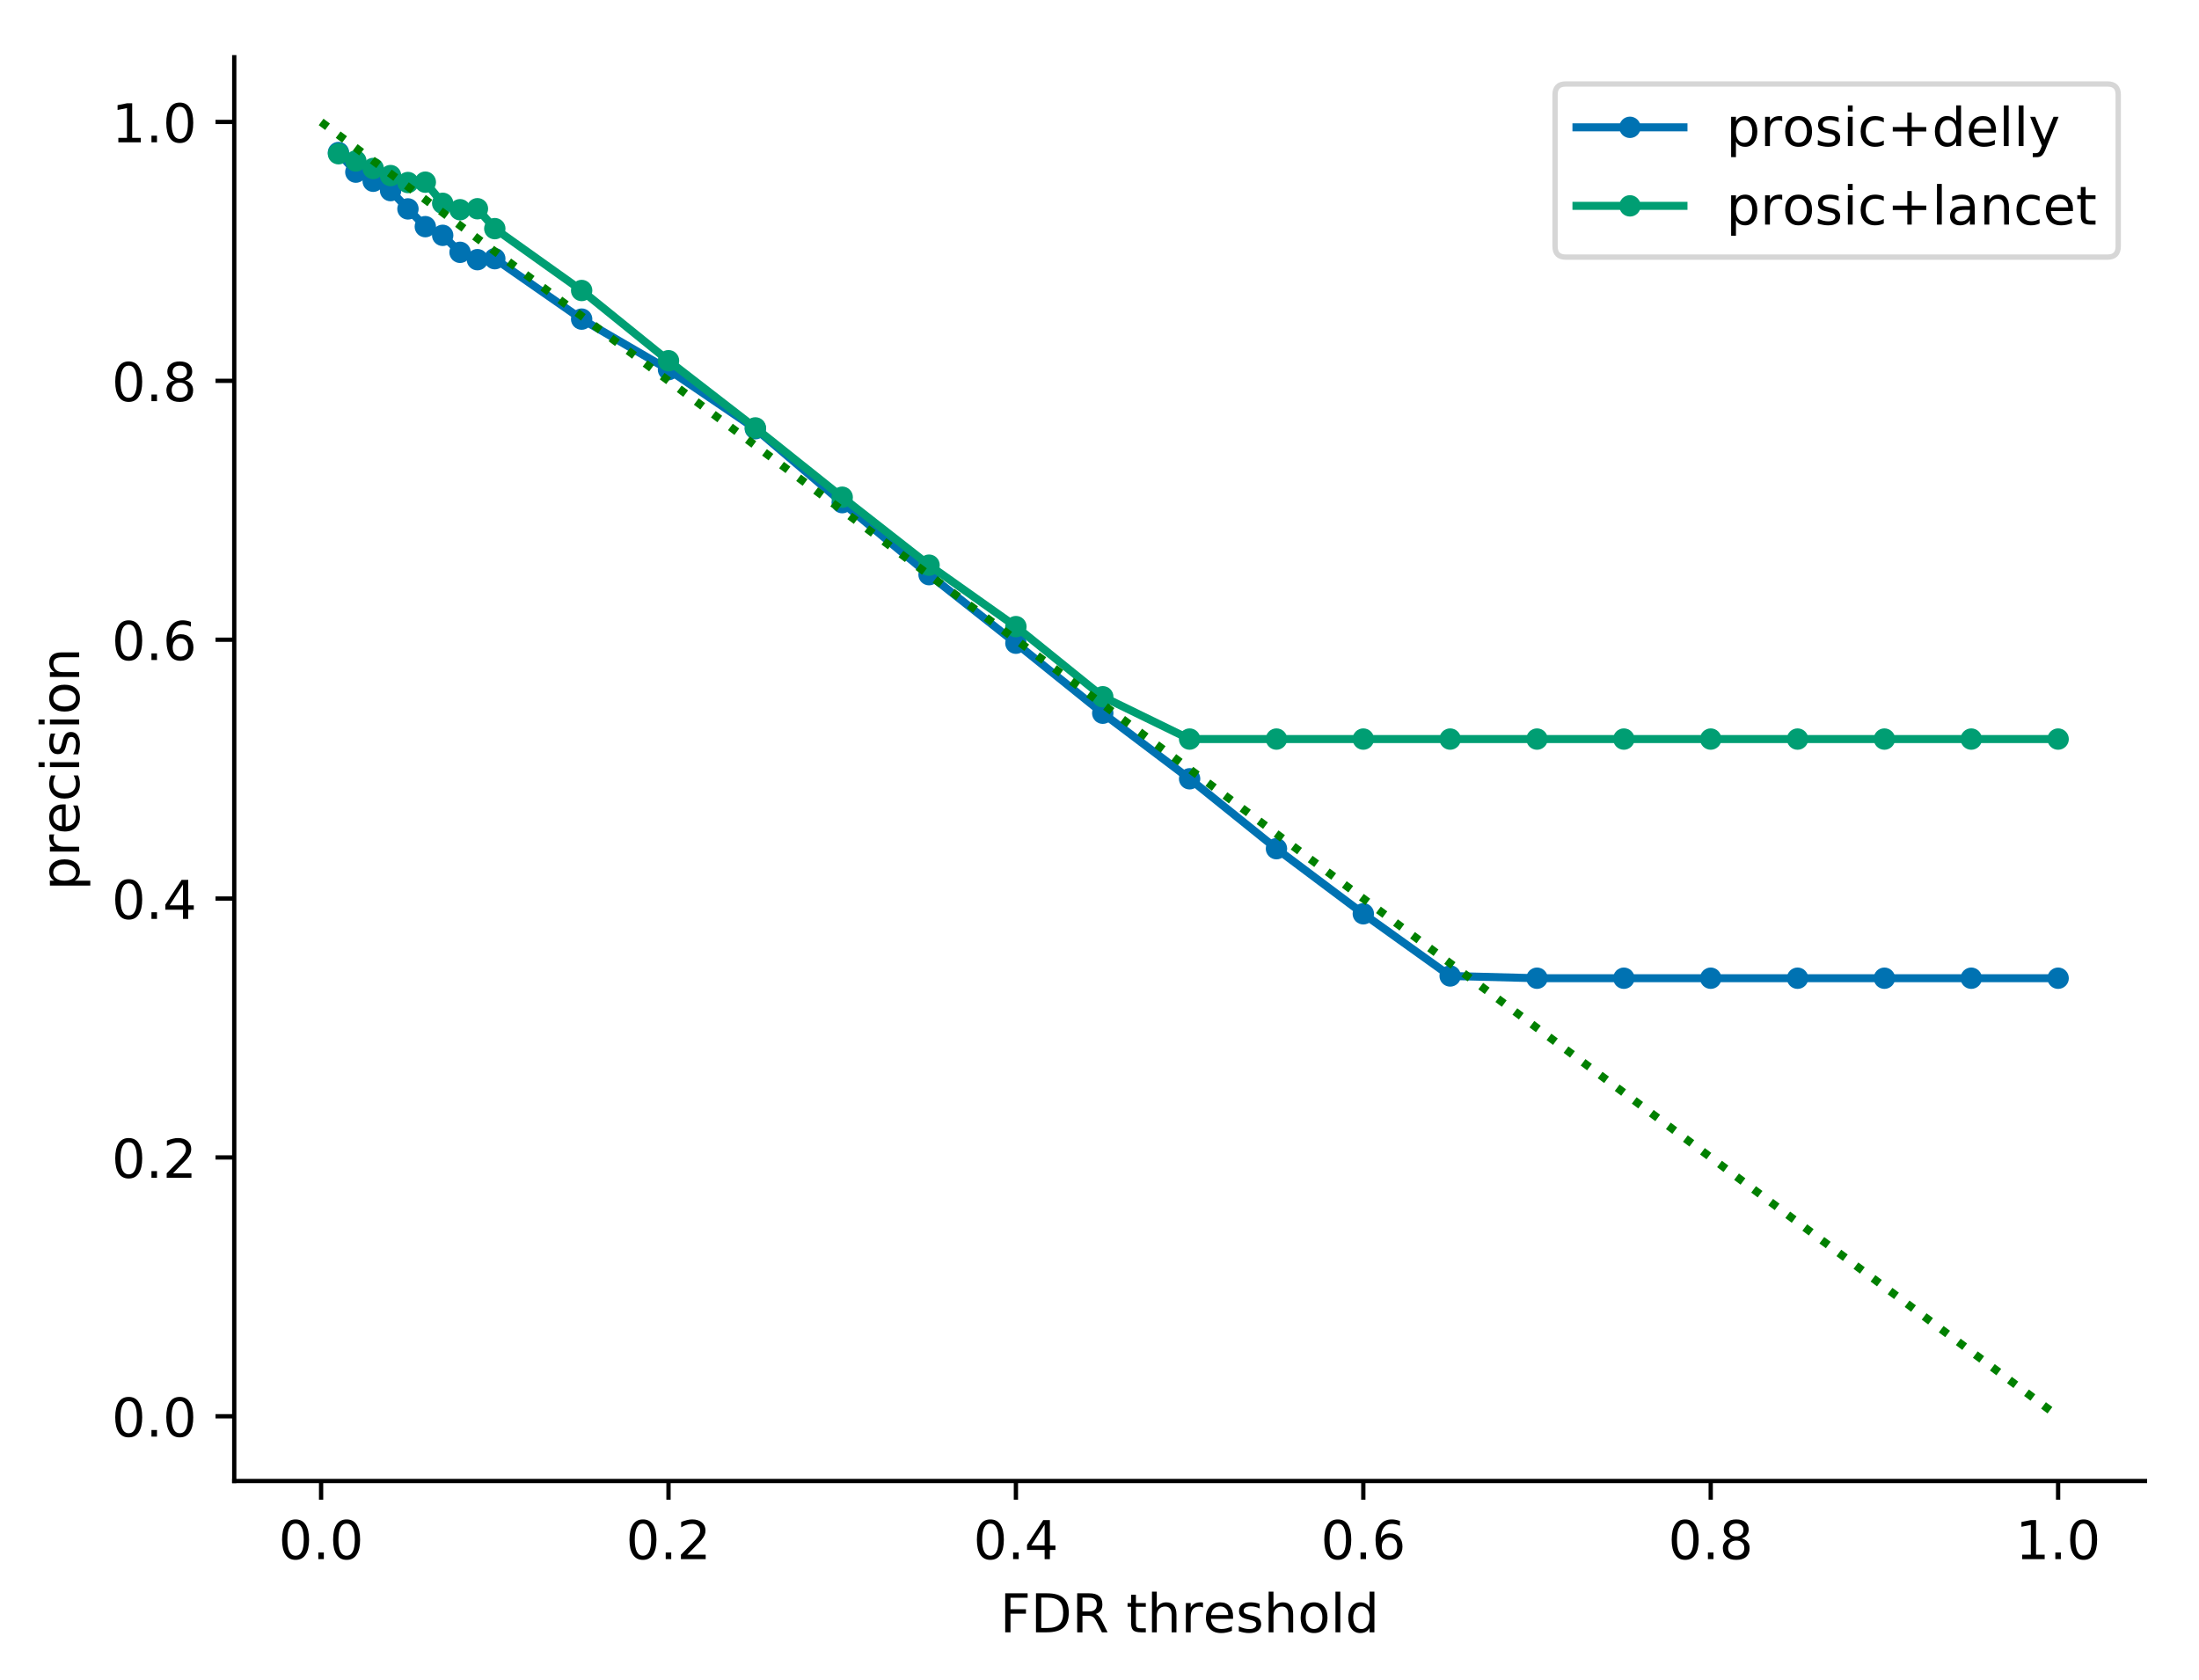
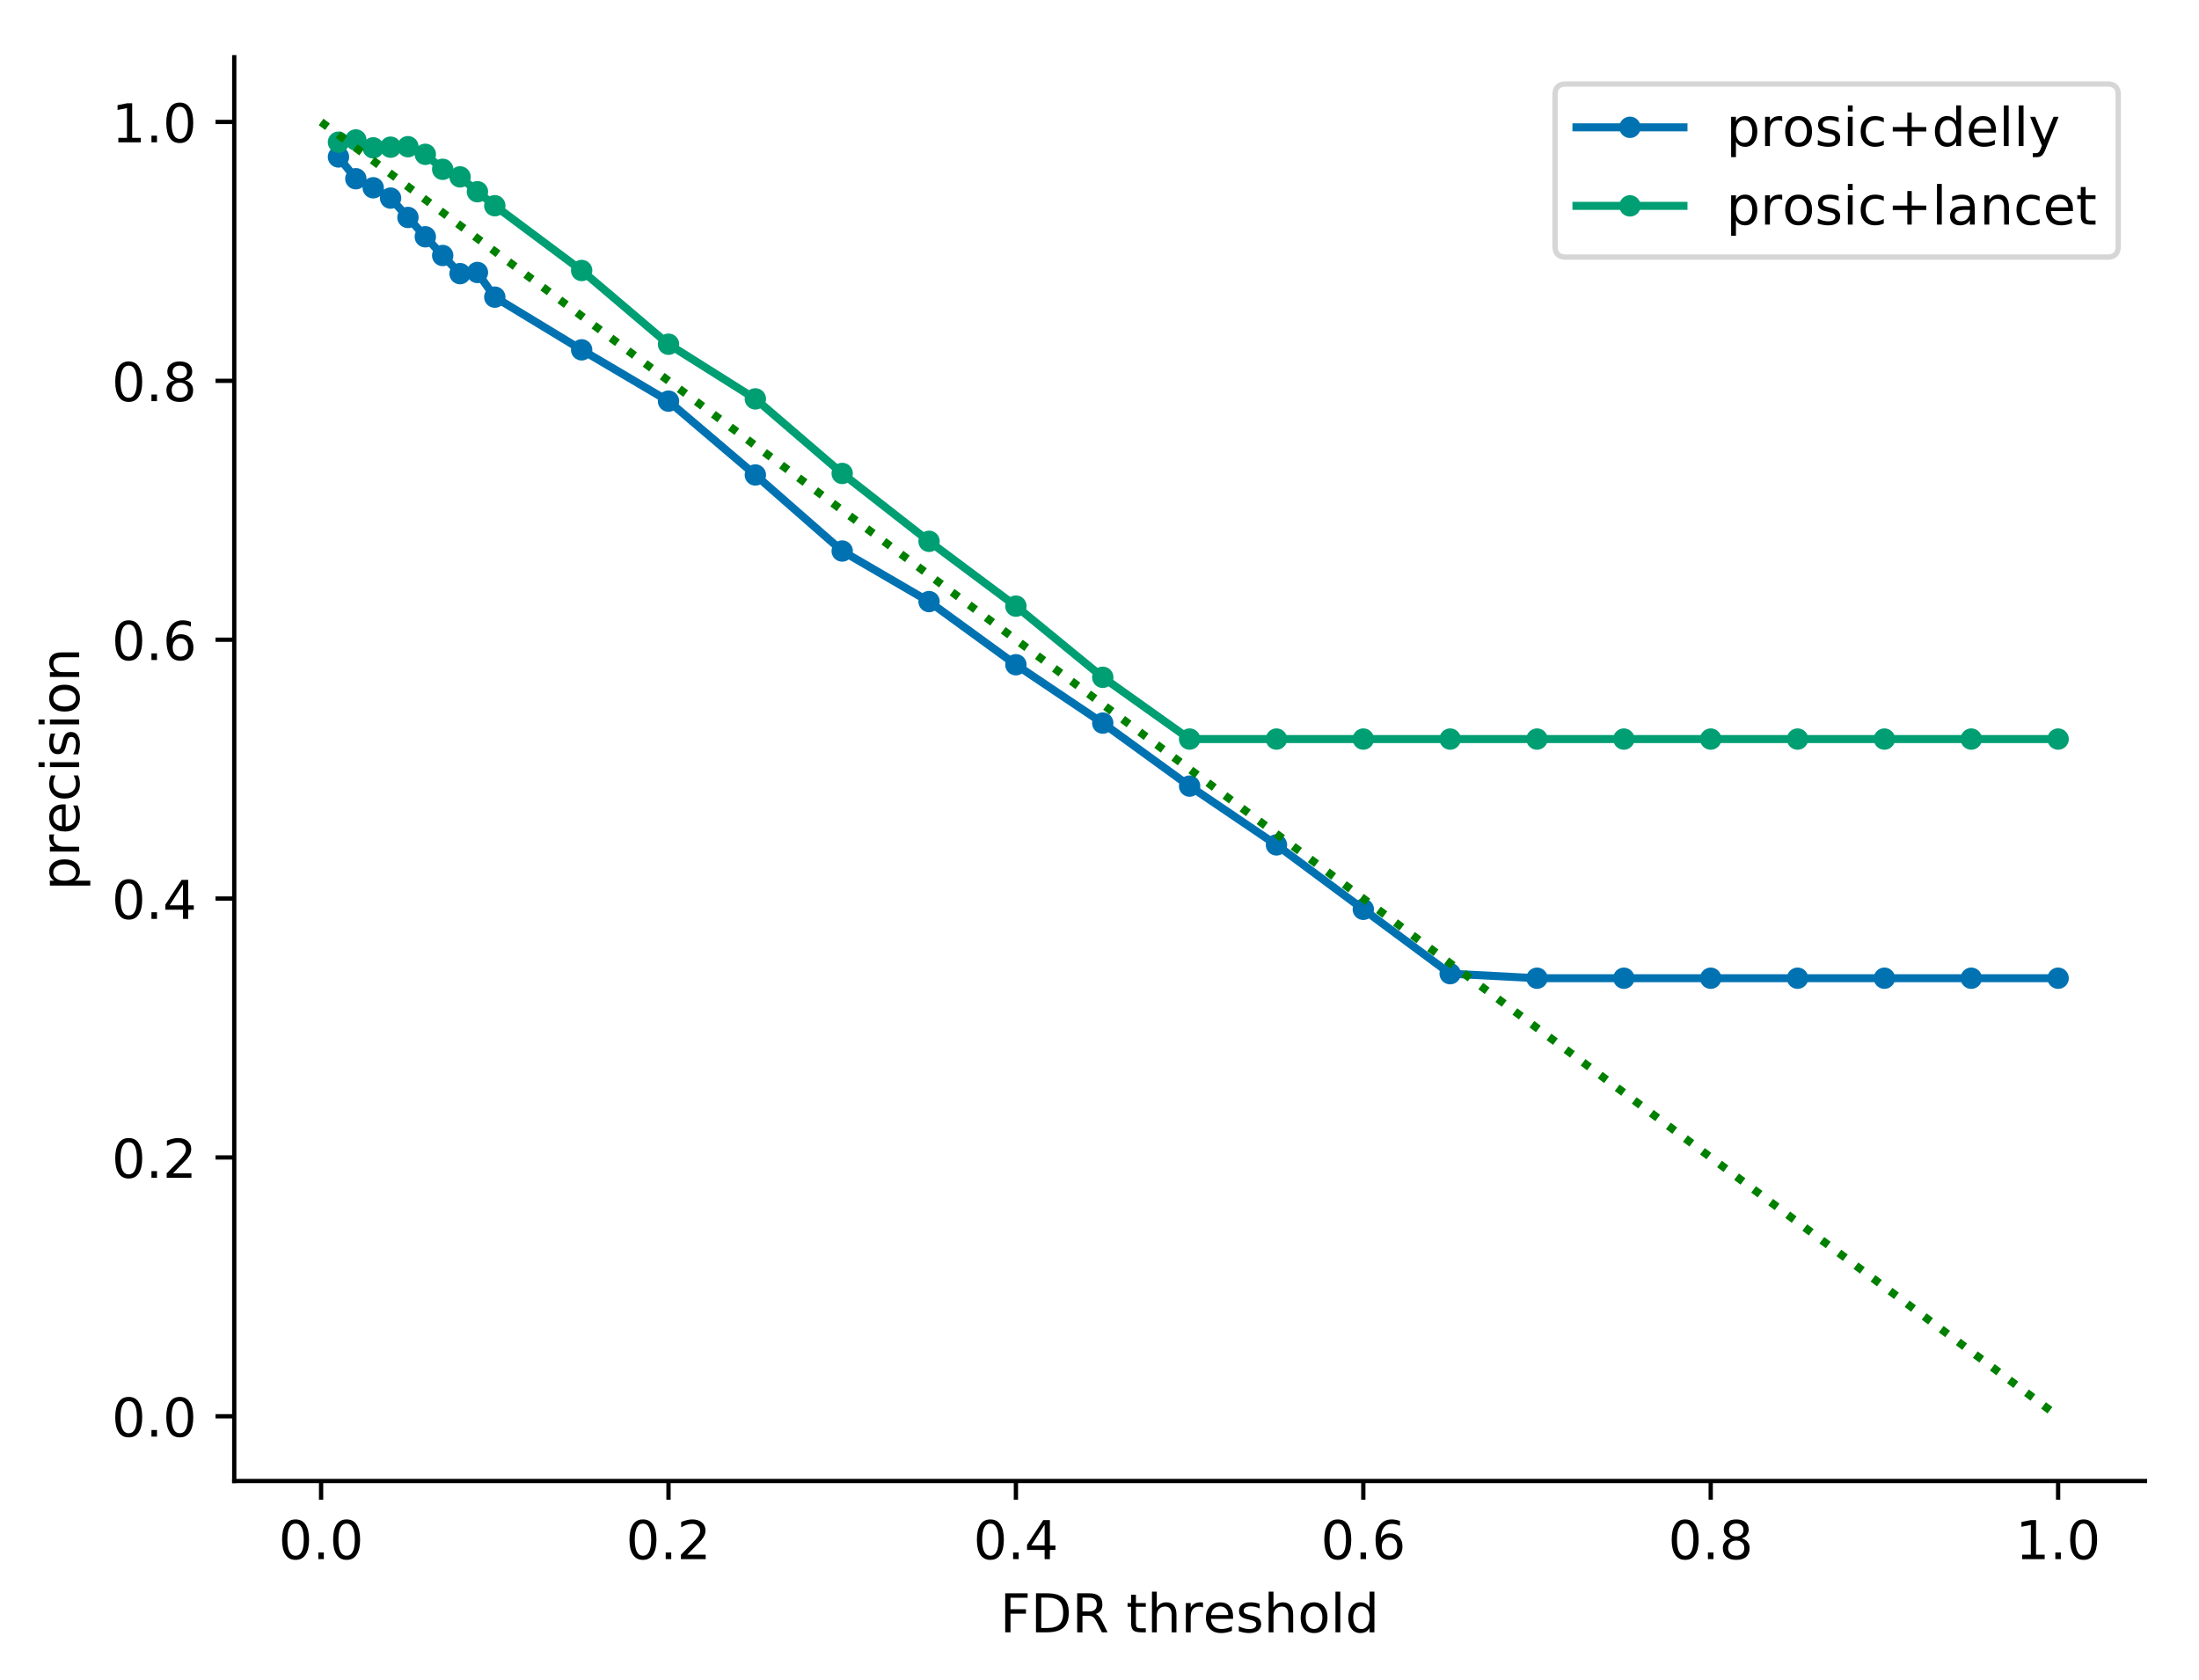
<svg xmlns="http://www.w3.org/2000/svg" xmlns:xlink="http://www.w3.org/1999/xlink" height="314pt" version="1.1" viewBox="0 0 411 314" width="411pt">
  <defs>
    <style type="text/css">
*{stroke-linecap:butt;stroke-linejoin:round;}
  </style>
  </defs>
  <g id="figure_1">
    <g id="patch_1">
      <path d="M 0 314.368  L 411.601 314.368  L 411.601 0  L 0 0  z " style="fill:#ffffff;" />
    </g>
    <g id="axes_1">
      <g id="patch_2">
        <path d="M 43.781 276.812  L 400.901 276.812  L 400.901 10.7  L 43.781 10.7  z " style="fill:#ffffff;" />
      </g>
      <g id="matplotlib.axis_1">
        <g id="xtick_1">
          <g id="line2d_1">
            <defs>
-               <path d="M 0 0  L 0 3.5  " id="mb45031fae9" style="stroke:#000000;stroke-width:0.8;" />
-             </defs>
-             <g>
-               <use style="stroke:#000000;stroke-width:0.8;" x="60.014" xlink:href="#mb45031fae9" y="276.812" />
+               <path d="M 0 0  L 0 3.5  " id="m233738986f" style="stroke:#000000;stroke-width:0.8;" />
+             </defs>
+             <g>
+               <use style="stroke:#000000;stroke-width:0.8;" x="60.014" xlink:href="#m233738986f" y="276.812" />
            </g>
          </g>
          <g id="text_1">
            <defs>
              <path d="M 31.781 66.406  Q 24.172 66.406 20.328 58.906  Q 16.5 51.422 16.5 36.375  Q 16.5 21.391 20.328 13.891  Q 24.172 6.391 31.781 6.391  Q 39.453 6.391 43.281 13.891  Q 47.125 21.391 47.125 36.375  Q 47.125 51.422 43.281 58.906  Q 39.453 66.406 31.781 66.406  z M 31.781 74.219  Q 44.047 74.219 50.516 64.516  Q 56.984 54.828 56.984 36.375  Q 56.984 17.969 50.516 8.266  Q 44.047 -1.422 31.781 -1.422  Q 19.531 -1.422 13.062 8.266  Q 6.594 17.969 6.594 36.375  Q 6.594 54.828 13.062 64.516  Q 19.531 74.219 31.781 74.219  z " id="DejaVuSans-30" />
              <path d="M 10.688 12.406  L 21 12.406  L 21 0  L 10.688 0  z " id="DejaVuSans-2e" />
            </defs>
            <g transform="translate(52.06242 291.4104)scale(0.1 -0.1)">
              <use xlink:href="#DejaVuSans-30" />
              <use x="63.623" xlink:href="#DejaVuSans-2e" />
              <use x="95.41" xlink:href="#DejaVuSans-30" />
            </g>
          </g>
        </g>
        <g id="xtick_2">
          <g id="line2d_2">
            <g>
-               <use style="stroke:#000000;stroke-width:0.8;" x="124.945" xlink:href="#mb45031fae9" y="276.812" />
+               <use style="stroke:#000000;stroke-width:0.8;" x="124.945" xlink:href="#m233738986f" y="276.812" />
            </g>
          </g>
          <g id="text_2">
            <defs>
              <path d="M 19.188 8.297  L 53.609 8.297  L 53.609 0  L 7.328 0  L 7.328 8.297  Q 12.938 14.109 22.625 23.891  Q 32.328 33.688 34.812 36.531  Q 39.547 41.844 41.422 45.531  Q 43.312 49.219 43.312 52.781  Q 43.312 58.594 39.234 62.25  Q 35.156 65.922 28.609 65.922  Q 23.969 65.922 18.812 64.312  Q 13.672 62.703 7.812 59.422  L 7.812 69.391  Q 13.766 71.781 18.938 73  Q 24.125 74.219 28.422 74.219  Q 39.75 74.219 46.484 68.547  Q 53.219 62.891 53.219 53.422  Q 53.219 48.922 51.531 44.891  Q 49.859 40.875 45.406 35.406  Q 44.188 33.984 37.641 27.219  Q 31.109 20.453 19.188 8.297  z " id="DejaVuSans-32" />
            </defs>
            <g transform="translate(116.9933 291.4104)scale(0.1 -0.1)">
              <use xlink:href="#DejaVuSans-30" />
              <use x="63.623" xlink:href="#DejaVuSans-2e" />
              <use x="95.41" xlink:href="#DejaVuSans-32" />
            </g>
          </g>
        </g>
        <g id="xtick_3">
          <g id="line2d_3">
            <g>
-               <use style="stroke:#000000;stroke-width:0.8;" x="189.876" xlink:href="#mb45031fae9" y="276.812" />
+               <use style="stroke:#000000;stroke-width:0.8;" x="189.876" xlink:href="#m233738986f" y="276.812" />
            </g>
          </g>
          <g id="text_3">
            <defs>
              <path d="M 37.797 64.312  L 12.891 25.391  L 37.797 25.391  z M 35.203 72.906  L 47.609 72.906  L 47.609 25.391  L 58.016 25.391  L 58.016 17.188  L 47.609 17.188  L 47.609 0  L 37.797 0  L 37.797 17.188  L 4.891 17.188  L 4.891 26.703  z " id="DejaVuSans-34" />
            </defs>
            <g transform="translate(181.9242 291.4104)scale(0.1 -0.1)">
              <use xlink:href="#DejaVuSans-30" />
              <use x="63.623" xlink:href="#DejaVuSans-2e" />
              <use x="95.41" xlink:href="#DejaVuSans-34" />
            </g>
          </g>
        </g>
        <g id="xtick_4">
          <g id="line2d_4">
            <g>
-               <use style="stroke:#000000;stroke-width:0.8;" x="254.807" xlink:href="#mb45031fae9" y="276.812" />
+               <use style="stroke:#000000;stroke-width:0.8;" x="254.807" xlink:href="#m233738986f" y="276.812" />
            </g>
          </g>
          <g id="text_4">
            <defs>
              <path d="M 33.016 40.375  Q 26.375 40.375 22.484 35.828  Q 18.609 31.297 18.609 23.391  Q 18.609 15.531 22.484 10.953  Q 26.375 6.391 33.016 6.391  Q 39.656 6.391 43.531 10.953  Q 47.406 15.531 47.406 23.391  Q 47.406 31.297 43.531 35.828  Q 39.656 40.375 33.016 40.375  z M 52.594 71.297  L 52.594 62.312  Q 48.875 64.062 45.094 64.984  Q 41.312 65.922 37.594 65.922  Q 27.828 65.922 22.672 59.328  Q 17.531 52.734 16.797 39.406  Q 19.672 43.656 24.016 45.922  Q 28.375 48.188 33.594 48.188  Q 44.578 48.188 50.953 41.516  Q 57.328 34.859 57.328 23.391  Q 57.328 12.156 50.688 5.359  Q 44.047 -1.422 33.016 -1.422  Q 20.359 -1.422 13.672 8.266  Q 6.984 17.969 6.984 36.375  Q 6.984 53.656 15.188 63.938  Q 23.391 74.219 37.203 74.219  Q 40.922 74.219 44.703 73.484  Q 48.484 72.75 52.594 71.297  z " id="DejaVuSans-36" />
            </defs>
            <g transform="translate(246.8551 291.4104)scale(0.1 -0.1)">
              <use xlink:href="#DejaVuSans-30" />
              <use x="63.623" xlink:href="#DejaVuSans-2e" />
              <use x="95.41" xlink:href="#DejaVuSans-36" />
            </g>
          </g>
        </g>
        <g id="xtick_5">
          <g id="line2d_5">
            <g>
-               <use style="stroke:#000000;stroke-width:0.8;" x="319.738" xlink:href="#mb45031fae9" y="276.812" />
+               <use style="stroke:#000000;stroke-width:0.8;" x="319.738" xlink:href="#m233738986f" y="276.812" />
            </g>
          </g>
          <g id="text_5">
            <defs>
              <path d="M 31.781 34.625  Q 24.75 34.625 20.719 30.859  Q 16.703 27.094 16.703 20.516  Q 16.703 13.922 20.719 10.156  Q 24.75 6.391 31.781 6.391  Q 38.812 6.391 42.859 10.172  Q 46.922 13.969 46.922 20.516  Q 46.922 27.094 42.891 30.859  Q 38.875 34.625 31.781 34.625  z M 21.922 38.812  Q 15.578 40.375 12.031 44.719  Q 8.5 49.078 8.5 55.328  Q 8.5 64.062 14.719 69.141  Q 20.953 74.219 31.781 74.219  Q 42.672 74.219 48.875 69.141  Q 55.078 64.062 55.078 55.328  Q 55.078 49.078 51.531 44.719  Q 48 40.375 41.703 38.812  Q 48.828 37.156 52.797 32.312  Q 56.781 27.484 56.781 20.516  Q 56.781 9.906 50.312 4.234  Q 43.844 -1.422 31.781 -1.422  Q 19.734 -1.422 13.25 4.234  Q 6.781 9.906 6.781 20.516  Q 6.781 27.484 10.781 32.312  Q 14.797 37.156 21.922 38.812  z M 18.312 54.391  Q 18.312 48.734 21.844 45.562  Q 25.391 42.391 31.781 42.391  Q 38.141 42.391 41.719 45.562  Q 45.312 48.734 45.312 54.391  Q 45.312 60.062 41.719 63.234  Q 38.141 66.406 31.781 66.406  Q 25.391 66.406 21.844 63.234  Q 18.312 60.062 18.312 54.391  z " id="DejaVuSans-38" />
            </defs>
            <g transform="translate(311.7861 291.4104)scale(0.1 -0.1)">
              <use xlink:href="#DejaVuSans-30" />
              <use x="63.623" xlink:href="#DejaVuSans-2e" />
              <use x="95.41" xlink:href="#DejaVuSans-38" />
            </g>
          </g>
        </g>
        <g id="xtick_6">
          <g id="line2d_6">
            <g>
-               <use style="stroke:#000000;stroke-width:0.8;" x="384.669" xlink:href="#mb45031fae9" y="276.812" />
+               <use style="stroke:#000000;stroke-width:0.8;" x="384.669" xlink:href="#m233738986f" y="276.812" />
            </g>
          </g>
          <g id="text_6">
            <defs>
              <path d="M 12.406 8.297  L 28.516 8.297  L 28.516 63.922  L 10.984 60.406  L 10.984 69.391  L 28.422 72.906  L 38.281 72.906  L 38.281 8.297  L 54.391 8.297  L 54.391 0  L 12.406 0  z " id="DejaVuSans-31" />
            </defs>
            <g transform="translate(376.717 291.4104)scale(0.1 -0.1)">
              <use xlink:href="#DejaVuSans-31" />
              <use x="63.623" xlink:href="#DejaVuSans-2e" />
              <use x="95.41" xlink:href="#DejaVuSans-30" />
            </g>
          </g>
        </g>
        <g id="text_7">
          <defs>
            <path d="M 9.812 72.906  L 51.703 72.906  L 51.703 64.594  L 19.672 64.594  L 19.672 43.109  L 48.578 43.109  L 48.578 34.812  L 19.672 34.812  L 19.672 0  L 9.812 0  z " id="DejaVuSans-46" />
            <path d="M 19.672 64.797  L 19.672 8.109  L 31.594 8.109  Q 46.688 8.109 53.688 14.938  Q 60.688 21.781 60.688 36.531  Q 60.688 51.172 53.688 57.984  Q 46.688 64.797 31.594 64.797  z M 9.812 72.906  L 30.078 72.906  Q 51.266 72.906 61.172 64.094  Q 71.094 55.281 71.094 36.531  Q 71.094 17.672 61.125 8.828  Q 51.172 0 30.078 0  L 9.812 0  z " id="DejaVuSans-44" />
            <path d="M 44.391 34.188  Q 47.562 33.109 50.562 29.594  Q 53.562 26.078 56.594 19.922  L 66.609 0  L 56 0  L 46.688 18.703  Q 43.062 26.031 39.672 28.422  Q 36.281 30.812 30.422 30.812  L 19.672 30.812  L 19.672 0  L 9.812 0  L 9.812 72.906  L 32.078 72.906  Q 44.578 72.906 50.734 67.672  Q 56.891 62.453 56.891 51.906  Q 56.891 45.016 53.688 40.469  Q 50.484 35.938 44.391 34.188  z M 19.672 64.797  L 19.672 38.922  L 32.078 38.922  Q 39.203 38.922 42.844 42.219  Q 46.484 45.516 46.484 51.906  Q 46.484 58.297 42.844 61.547  Q 39.203 64.797 32.078 64.797  z " id="DejaVuSans-52" />
            <path id="DejaVuSans-20" />
            <path d="M 18.312 70.219  L 18.312 54.688  L 36.812 54.688  L 36.812 47.703  L 18.312 47.703  L 18.312 18.016  Q 18.312 11.328 20.141 9.422  Q 21.969 7.516 27.594 7.516  L 36.812 7.516  L 36.812 0  L 27.594 0  Q 17.188 0 13.234 3.875  Q 9.281 7.766 9.281 18.016  L 9.281 47.703  L 2.688 47.703  L 2.688 54.688  L 9.281 54.688  L 9.281 70.219  z " id="DejaVuSans-74" />
            <path d="M 54.891 33.016  L 54.891 0  L 45.906 0  L 45.906 32.719  Q 45.906 40.484 42.875 44.328  Q 39.844 48.188 33.797 48.188  Q 26.516 48.188 22.312 43.547  Q 18.109 38.922 18.109 30.906  L 18.109 0  L 9.078 0  L 9.078 75.984  L 18.109 75.984  L 18.109 46.188  Q 21.344 51.125 25.703 53.562  Q 30.078 56 35.797 56  Q 45.219 56 50.047 50.172  Q 54.891 44.344 54.891 33.016  z " id="DejaVuSans-68" />
            <path d="M 41.109 46.297  Q 39.594 47.172 37.812 47.578  Q 36.031 48 33.891 48  Q 26.266 48 22.188 43.047  Q 18.109 38.094 18.109 28.812  L 18.109 0  L 9.078 0  L 9.078 54.688  L 18.109 54.688  L 18.109 46.188  Q 20.953 51.172 25.484 53.578  Q 30.031 56 36.531 56  Q 37.453 56 38.578 55.875  Q 39.703 55.766 41.062 55.516  z " id="DejaVuSans-72" />
            <path d="M 56.203 29.594  L 56.203 25.203  L 14.891 25.203  Q 15.484 15.922 20.484 11.062  Q 25.484 6.203 34.422 6.203  Q 39.594 6.203 44.453 7.469  Q 49.312 8.734 54.109 11.281  L 54.109 2.781  Q 49.266 0.734 44.188 -0.344  Q 39.109 -1.422 33.891 -1.422  Q 20.797 -1.422 13.156 6.188  Q 5.516 13.812 5.516 26.812  Q 5.516 40.234 12.766 48.109  Q 20.016 56 32.328 56  Q 43.359 56 49.781 48.891  Q 56.203 41.797 56.203 29.594  z M 47.219 32.234  Q 47.125 39.594 43.094 43.984  Q 39.062 48.391 32.422 48.391  Q 24.906 48.391 20.391 44.141  Q 15.875 39.891 15.188 32.172  z " id="DejaVuSans-65" />
            <path d="M 44.281 53.078  L 44.281 44.578  Q 40.484 46.531 36.375 47.5  Q 32.281 48.484 27.875 48.484  Q 21.188 48.484 17.844 46.438  Q 14.5 44.391 14.5 40.281  Q 14.5 37.156 16.891 35.375  Q 19.281 33.594 26.516 31.984  L 29.594 31.297  Q 39.156 29.25 43.188 25.516  Q 47.219 21.781 47.219 15.094  Q 47.219 7.469 41.188 3.016  Q 35.156 -1.422 24.609 -1.422  Q 20.219 -1.422 15.453 -0.562  Q 10.688 0.297 5.422 2  L 5.422 11.281  Q 10.406 8.688 15.234 7.391  Q 20.062 6.109 24.812 6.109  Q 31.156 6.109 34.562 8.281  Q 37.984 10.453 37.984 14.406  Q 37.984 18.062 35.516 20.016  Q 33.062 21.969 24.703 23.781  L 21.578 24.516  Q 13.234 26.266 9.516 29.906  Q 5.812 33.547 5.812 39.891  Q 5.812 47.609 11.281 51.797  Q 16.75 56 26.812 56  Q 31.781 56 36.172 55.266  Q 40.578 54.547 44.281 53.078  z " id="DejaVuSans-73" />
            <path d="M 30.609 48.391  Q 23.391 48.391 19.188 42.75  Q 14.984 37.109 14.984 27.297  Q 14.984 17.484 19.156 11.844  Q 23.344 6.203 30.609 6.203  Q 37.797 6.203 41.984 11.859  Q 46.188 17.531 46.188 27.297  Q 46.188 37.016 41.984 42.703  Q 37.797 48.391 30.609 48.391  z M 30.609 56  Q 42.328 56 49.016 48.375  Q 55.719 40.766 55.719 27.297  Q 55.719 13.875 49.016 6.219  Q 42.328 -1.422 30.609 -1.422  Q 18.844 -1.422 12.172 6.219  Q 5.516 13.875 5.516 27.297  Q 5.516 40.766 12.172 48.375  Q 18.844 56 30.609 56  z " id="DejaVuSans-6f" />
            <path d="M 9.422 75.984  L 18.406 75.984  L 18.406 0  L 9.422 0  z " id="DejaVuSans-6c" />
            <path d="M 45.406 46.391  L 45.406 75.984  L 54.391 75.984  L 54.391 0  L 45.406 0  L 45.406 8.203  Q 42.578 3.328 38.25 0.953  Q 33.938 -1.422 27.875 -1.422  Q 17.969 -1.422 11.734 6.484  Q 5.516 14.406 5.516 27.297  Q 5.516 40.188 11.734 48.094  Q 17.969 56 27.875 56  Q 33.938 56 38.25 53.625  Q 42.578 51.266 45.406 46.391  z M 14.797 27.297  Q 14.797 17.391 18.875 11.75  Q 22.953 6.109 30.078 6.109  Q 37.203 6.109 41.297 11.75  Q 45.406 17.391 45.406 27.297  Q 45.406 37.203 41.297 42.844  Q 37.203 48.484 30.078 48.484  Q 22.953 48.484 18.875 42.844  Q 14.797 37.203 14.797 27.297  z " id="DejaVuSans-64" />
          </defs>
          <g transform="translate(186.8967 305.0886)scale(0.1 -0.1)">
            <use xlink:href="#DejaVuSans-46" />
            <use x="57.52" xlink:href="#DejaVuSans-44" />
            <use x="134.521" xlink:href="#DejaVuSans-52" />
            <use x="204.004" xlink:href="#DejaVuSans-20" />
            <use x="235.791" xlink:href="#DejaVuSans-74" />
            <use x="275" xlink:href="#DejaVuSans-68" />
            <use x="338.379" xlink:href="#DejaVuSans-72" />
            <use x="379.461" xlink:href="#DejaVuSans-65" />
            <use x="440.984" xlink:href="#DejaVuSans-73" />
            <use x="493.084" xlink:href="#DejaVuSans-68" />
            <use x="556.463" xlink:href="#DejaVuSans-6f" />
            <use x="617.645" xlink:href="#DejaVuSans-6c" />
            <use x="645.428" xlink:href="#DejaVuSans-64" />
          </g>
        </g>
      </g>
      <g id="matplotlib.axis_2">
        <g id="ytick_1">
          <g id="line2d_7">
            <defs>
-               <path d="M 0 0  L -3.5 0  " id="m5841a88efd" style="stroke:#000000;stroke-width:0.8;" />
-             </defs>
-             <g>
-               <use style="stroke:#000000;stroke-width:0.8;" x="43.781" xlink:href="#m5841a88efd" y="264.716" />
+               <path d="M 0 0  L -3.5 0  " id="mf3d9bfba80" style="stroke:#000000;stroke-width:0.8;" />
+             </defs>
+             <g>
+               <use style="stroke:#000000;stroke-width:0.8;" x="43.781" xlink:href="#mf3d9bfba80" y="264.716" />
            </g>
          </g>
          <g id="text_8">
            <g transform="translate(20.87813 268.5152)scale(0.1 -0.1)">
              <use xlink:href="#DejaVuSans-30" />
              <use x="63.623" xlink:href="#DejaVuSans-2e" />
              <use x="95.41" xlink:href="#DejaVuSans-30" />
            </g>
          </g>
        </g>
        <g id="ytick_2">
          <g id="line2d_8">
            <g>
-               <use style="stroke:#000000;stroke-width:0.8;" x="43.781" xlink:href="#m5841a88efd" y="216.332" />
+               <use style="stroke:#000000;stroke-width:0.8;" x="43.781" xlink:href="#mf3d9bfba80" y="216.332" />
            </g>
          </g>
          <g id="text_9">
            <g transform="translate(20.87813 220.1312)scale(0.1 -0.1)">
              <use xlink:href="#DejaVuSans-30" />
              <use x="63.623" xlink:href="#DejaVuSans-2e" />
              <use x="95.41" xlink:href="#DejaVuSans-32" />
            </g>
          </g>
        </g>
        <g id="ytick_3">
          <g id="line2d_9">
            <g>
-               <use style="stroke:#000000;stroke-width:0.8;" x="43.781" xlink:href="#m5841a88efd" y="167.948" />
+               <use style="stroke:#000000;stroke-width:0.8;" x="43.781" xlink:href="#mf3d9bfba80" y="167.948" />
            </g>
          </g>
          <g id="text_10">
            <g transform="translate(20.87813 171.7472)scale(0.1 -0.1)">
              <use xlink:href="#DejaVuSans-30" />
              <use x="63.623" xlink:href="#DejaVuSans-2e" />
              <use x="95.41" xlink:href="#DejaVuSans-34" />
            </g>
          </g>
        </g>
        <g id="ytick_4">
          <g id="line2d_10">
            <g>
-               <use style="stroke:#000000;stroke-width:0.8;" x="43.781" xlink:href="#m5841a88efd" y="119.564" />
+               <use style="stroke:#000000;stroke-width:0.8;" x="43.781" xlink:href="#mf3d9bfba80" y="119.564" />
            </g>
          </g>
          <g id="text_11">
            <g transform="translate(20.87813 123.3632)scale(0.1 -0.1)">
              <use xlink:href="#DejaVuSans-30" />
              <use x="63.623" xlink:href="#DejaVuSans-2e" />
              <use x="95.41" xlink:href="#DejaVuSans-36" />
            </g>
          </g>
        </g>
        <g id="ytick_5">
          <g id="line2d_11">
            <g>
-               <use style="stroke:#000000;stroke-width:0.8;" x="43.781" xlink:href="#m5841a88efd" y="71.18" />
+               <use style="stroke:#000000;stroke-width:0.8;" x="43.781" xlink:href="#mf3d9bfba80" y="71.18" />
            </g>
          </g>
          <g id="text_12">
            <g transform="translate(20.87813 74.97922)scale(0.1 -0.1)">
              <use xlink:href="#DejaVuSans-30" />
              <use x="63.623" xlink:href="#DejaVuSans-2e" />
              <use x="95.41" xlink:href="#DejaVuSans-38" />
            </g>
          </g>
        </g>
        <g id="ytick_6">
          <g id="line2d_12">
            <g>
-               <use style="stroke:#000000;stroke-width:0.8;" x="43.781" xlink:href="#m5841a88efd" y="22.796" />
+               <use style="stroke:#000000;stroke-width:0.8;" x="43.781" xlink:href="#mf3d9bfba80" y="22.796" />
            </g>
          </g>
          <g id="text_13">
            <g transform="translate(20.87813 26.59522)scale(0.1 -0.1)">
              <use xlink:href="#DejaVuSans-31" />
              <use x="63.623" xlink:href="#DejaVuSans-2e" />
              <use x="95.41" xlink:href="#DejaVuSans-30" />
            </g>
          </g>
        </g>
        <g id="text_14">
          <defs>
            <path d="M 18.109 8.203  L 18.109 -20.797  L 9.078 -20.797  L 9.078 54.688  L 18.109 54.688  L 18.109 46.391  Q 20.953 51.266 25.266 53.625  Q 29.594 56 35.594 56  Q 45.562 56 51.781 48.094  Q 58.016 40.188 58.016 27.297  Q 58.016 14.406 51.781 6.484  Q 45.562 -1.422 35.594 -1.422  Q 29.594 -1.422 25.266 0.953  Q 20.953 3.328 18.109 8.203  z M 48.688 27.297  Q 48.688 37.203 44.609 42.844  Q 40.531 48.484 33.406 48.484  Q 26.266 48.484 22.188 42.844  Q 18.109 37.203 18.109 27.297  Q 18.109 17.391 22.188 11.75  Q 26.266 6.109 33.406 6.109  Q 40.531 6.109 44.609 11.75  Q 48.688 17.391 48.688 27.297  z " id="DejaVuSans-70" />
            <path d="M 48.781 52.594  L 48.781 44.188  Q 44.969 46.297 41.141 47.344  Q 37.312 48.391 33.406 48.391  Q 24.656 48.391 19.812 42.844  Q 14.984 37.312 14.984 27.297  Q 14.984 17.281 19.812 11.734  Q 24.656 6.203 33.406 6.203  Q 37.312 6.203 41.141 7.25  Q 44.969 8.297 48.781 10.406  L 48.781 2.094  Q 45.016 0.344 40.984 -0.531  Q 36.969 -1.422 32.422 -1.422  Q 20.062 -1.422 12.781 6.344  Q 5.516 14.109 5.516 27.297  Q 5.516 40.672 12.859 48.328  Q 20.219 56 33.016 56  Q 37.156 56 41.109 55.141  Q 45.062 54.297 48.781 52.594  z " id="DejaVuSans-63" />
            <path d="M 9.422 54.688  L 18.406 54.688  L 18.406 0  L 9.422 0  z M 9.422 75.984  L 18.406 75.984  L 18.406 64.594  L 9.422 64.594  z " id="DejaVuSans-69" />
            <path d="M 54.891 33.016  L 54.891 0  L 45.906 0  L 45.906 32.719  Q 45.906 40.484 42.875 44.328  Q 39.844 48.188 33.797 48.188  Q 26.516 48.188 22.312 43.547  Q 18.109 38.922 18.109 30.906  L 18.109 0  L 9.078 0  L 9.078 54.688  L 18.109 54.688  L 18.109 46.188  Q 21.344 51.125 25.703 53.562  Q 30.078 56 35.797 56  Q 45.219 56 50.047 50.172  Q 54.891 44.344 54.891 33.016  z " id="DejaVuSans-6e" />
          </defs>
          <g transform="translate(14.79844 166.4208)rotate(-90)scale(0.1 -0.1)">
            <use xlink:href="#DejaVuSans-70" />
            <use x="63.477" xlink:href="#DejaVuSans-72" />
            <use x="104.559" xlink:href="#DejaVuSans-65" />
            <use x="166.082" xlink:href="#DejaVuSans-63" />
            <use x="221.062" xlink:href="#DejaVuSans-69" />
            <use x="248.846" xlink:href="#DejaVuSans-73" />
            <use x="300.945" xlink:href="#DejaVuSans-69" />
            <use x="328.729" xlink:href="#DejaVuSans-6f" />
            <use x="389.91" xlink:href="#DejaVuSans-6e" />
          </g>
        </g>
      </g>
      <g id="line2d_13">
-         <path clip-path="url(#p4d295d2624)" d="M 63.261 28.511  L 66.507 32.173  L 69.754 33.876  L 73 35.625  L 76.247 39.044  L 79.493 42.363  L 82.74 43.986  L 85.986 47.162  L 89.233 48.532  L 92.479 48.351  L 108.712 59.645  L 124.945 69.089  L 141.178 80.13  L 157.41 93.949  L 173.643 107.408  L 189.876 120.221  L 206.109 133.303  L 222.341 145.561  L 238.574 158.625  L 254.807 170.794  L 271.039 182.413  L 287.272 182.835  L 303.505 182.835  L 319.738 182.835  L 335.97 182.835  L 352.203 182.835  L 368.436 182.835  L 384.669 182.835  " style="fill:none;stroke:#0072b2;stroke-linecap:square;stroke-width:1.5;" />
+         <path clip-path="url(#p56eb0201b4)" d="M 63.261 29.334  L 66.507 33.407  L 69.754 35.097  L 73 37.027  L 76.247 40.643  L 79.493 44.257  L 82.74 47.756  L 85.986 51.146  L 89.233 50.926  L 92.479 55.537  L 108.712 65.388  L 124.945 74.975  L 141.178 88.774  L 157.41 102.99  L 173.643 112.441  L 189.876 124.246  L 206.109 135.152  L 222.341 146.927  L 238.574 157.915  L 254.807 169.958  L 271.039 181.987  L 287.272 182.835  L 303.505 182.835  L 319.738 182.835  L 335.97 182.835  L 352.203 182.835  L 368.436 182.835  L 384.669 182.835  " style="fill:none;stroke:#0072b2;stroke-linecap:square;stroke-width:1.5;" />
        <defs>
-           <path d="M 0 1.5  C 0.398 1.5 0.779 1.342 1.061 1.061  C 1.342 0.779 1.5 0.398 1.5 0  C 1.5 -0.398 1.342 -0.779 1.061 -1.061  C 0.779 -1.342 0.398 -1.5 0 -1.5  C -0.398 -1.5 -0.779 -1.342 -1.061 -1.061  C -1.342 -0.779 -1.5 -0.398 -1.5 0  C -1.5 0.398 -1.342 0.779 -1.061 1.061  C -0.779 1.342 -0.398 1.5 0 1.5  z " id="m8237bde5cc" style="stroke:#0072b2;" />
+           <path d="M 0 1.5  C 0.398 1.5 0.779 1.342 1.061 1.061  C 1.342 0.779 1.5 0.398 1.5 0  C 1.5 -0.398 1.342 -0.779 1.061 -1.061  C 0.779 -1.342 0.398 -1.5 0 -1.5  C -0.398 -1.5 -0.779 -1.342 -1.061 -1.061  C -1.342 -0.779 -1.5 -0.398 -1.5 0  C -1.5 0.398 -1.342 0.779 -1.061 1.061  C -0.779 1.342 -0.398 1.5 0 1.5  z " id="macf7ee09f9" style="stroke:#0072b2;" />
        </defs>
-         <g clip-path="url(#p4d295d2624)">
-           <use style="fill:#0072b2;stroke:#0072b2;" x="63.261" xlink:href="#m8237bde5cc" y="28.511" />
-           <use style="fill:#0072b2;stroke:#0072b2;" x="66.507" xlink:href="#m8237bde5cc" y="32.173" />
-           <use style="fill:#0072b2;stroke:#0072b2;" x="69.754" xlink:href="#m8237bde5cc" y="33.876" />
-           <use style="fill:#0072b2;stroke:#0072b2;" x="73" xlink:href="#m8237bde5cc" y="35.625" />
-           <use style="fill:#0072b2;stroke:#0072b2;" x="76.247" xlink:href="#m8237bde5cc" y="39.044" />
-           <use style="fill:#0072b2;stroke:#0072b2;" x="79.493" xlink:href="#m8237bde5cc" y="42.363" />
-           <use style="fill:#0072b2;stroke:#0072b2;" x="82.74" xlink:href="#m8237bde5cc" y="43.986" />
-           <use style="fill:#0072b2;stroke:#0072b2;" x="85.986" xlink:href="#m8237bde5cc" y="47.162" />
-           <use style="fill:#0072b2;stroke:#0072b2;" x="89.233" xlink:href="#m8237bde5cc" y="48.532" />
-           <use style="fill:#0072b2;stroke:#0072b2;" x="92.479" xlink:href="#m8237bde5cc" y="48.351" />
-           <use style="fill:#0072b2;stroke:#0072b2;" x="108.712" xlink:href="#m8237bde5cc" y="59.645" />
-           <use style="fill:#0072b2;stroke:#0072b2;" x="124.945" xlink:href="#m8237bde5cc" y="69.089" />
-           <use style="fill:#0072b2;stroke:#0072b2;" x="141.178" xlink:href="#m8237bde5cc" y="80.13" />
-           <use style="fill:#0072b2;stroke:#0072b2;" x="157.41" xlink:href="#m8237bde5cc" y="93.949" />
-           <use style="fill:#0072b2;stroke:#0072b2;" x="173.643" xlink:href="#m8237bde5cc" y="107.408" />
-           <use style="fill:#0072b2;stroke:#0072b2;" x="189.876" xlink:href="#m8237bde5cc" y="120.221" />
-           <use style="fill:#0072b2;stroke:#0072b2;" x="206.109" xlink:href="#m8237bde5cc" y="133.303" />
-           <use style="fill:#0072b2;stroke:#0072b2;" x="222.341" xlink:href="#m8237bde5cc" y="145.561" />
-           <use style="fill:#0072b2;stroke:#0072b2;" x="238.574" xlink:href="#m8237bde5cc" y="158.625" />
-           <use style="fill:#0072b2;stroke:#0072b2;" x="254.807" xlink:href="#m8237bde5cc" y="170.794" />
-           <use style="fill:#0072b2;stroke:#0072b2;" x="271.039" xlink:href="#m8237bde5cc" y="182.413" />
-           <use style="fill:#0072b2;stroke:#0072b2;" x="287.272" xlink:href="#m8237bde5cc" y="182.835" />
-           <use style="fill:#0072b2;stroke:#0072b2;" x="303.505" xlink:href="#m8237bde5cc" y="182.835" />
-           <use style="fill:#0072b2;stroke:#0072b2;" x="319.738" xlink:href="#m8237bde5cc" y="182.835" />
-           <use style="fill:#0072b2;stroke:#0072b2;" x="335.97" xlink:href="#m8237bde5cc" y="182.835" />
-           <use style="fill:#0072b2;stroke:#0072b2;" x="352.203" xlink:href="#m8237bde5cc" y="182.835" />
-           <use style="fill:#0072b2;stroke:#0072b2;" x="368.436" xlink:href="#m8237bde5cc" y="182.835" />
-           <use style="fill:#0072b2;stroke:#0072b2;" x="384.669" xlink:href="#m8237bde5cc" y="182.835" />
+         <g clip-path="url(#p56eb0201b4)">
+           <use style="fill:#0072b2;stroke:#0072b2;" x="63.261" xlink:href="#macf7ee09f9" y="29.334" />
+           <use style="fill:#0072b2;stroke:#0072b2;" x="66.507" xlink:href="#macf7ee09f9" y="33.407" />
+           <use style="fill:#0072b2;stroke:#0072b2;" x="69.754" xlink:href="#macf7ee09f9" y="35.097" />
+           <use style="fill:#0072b2;stroke:#0072b2;" x="73" xlink:href="#macf7ee09f9" y="37.027" />
+           <use style="fill:#0072b2;stroke:#0072b2;" x="76.247" xlink:href="#macf7ee09f9" y="40.643" />
+           <use style="fill:#0072b2;stroke:#0072b2;" x="79.493" xlink:href="#macf7ee09f9" y="44.257" />
+           <use style="fill:#0072b2;stroke:#0072b2;" x="82.74" xlink:href="#macf7ee09f9" y="47.756" />
+           <use style="fill:#0072b2;stroke:#0072b2;" x="85.986" xlink:href="#macf7ee09f9" y="51.146" />
+           <use style="fill:#0072b2;stroke:#0072b2;" x="89.233" xlink:href="#macf7ee09f9" y="50.926" />
+           <use style="fill:#0072b2;stroke:#0072b2;" x="92.479" xlink:href="#macf7ee09f9" y="55.537" />
+           <use style="fill:#0072b2;stroke:#0072b2;" x="108.712" xlink:href="#macf7ee09f9" y="65.388" />
+           <use style="fill:#0072b2;stroke:#0072b2;" x="124.945" xlink:href="#macf7ee09f9" y="74.975" />
+           <use style="fill:#0072b2;stroke:#0072b2;" x="141.178" xlink:href="#macf7ee09f9" y="88.774" />
+           <use style="fill:#0072b2;stroke:#0072b2;" x="157.41" xlink:href="#macf7ee09f9" y="102.99" />
+           <use style="fill:#0072b2;stroke:#0072b2;" x="173.643" xlink:href="#macf7ee09f9" y="112.441" />
+           <use style="fill:#0072b2;stroke:#0072b2;" x="189.876" xlink:href="#macf7ee09f9" y="124.246" />
+           <use style="fill:#0072b2;stroke:#0072b2;" x="206.109" xlink:href="#macf7ee09f9" y="135.152" />
+           <use style="fill:#0072b2;stroke:#0072b2;" x="222.341" xlink:href="#macf7ee09f9" y="146.927" />
+           <use style="fill:#0072b2;stroke:#0072b2;" x="238.574" xlink:href="#macf7ee09f9" y="157.915" />
+           <use style="fill:#0072b2;stroke:#0072b2;" x="254.807" xlink:href="#macf7ee09f9" y="169.958" />
+           <use style="fill:#0072b2;stroke:#0072b2;" x="271.039" xlink:href="#macf7ee09f9" y="181.987" />
+           <use style="fill:#0072b2;stroke:#0072b2;" x="287.272" xlink:href="#macf7ee09f9" y="182.835" />
+           <use style="fill:#0072b2;stroke:#0072b2;" x="303.505" xlink:href="#macf7ee09f9" y="182.835" />
+           <use style="fill:#0072b2;stroke:#0072b2;" x="319.738" xlink:href="#macf7ee09f9" y="182.835" />
+           <use style="fill:#0072b2;stroke:#0072b2;" x="335.97" xlink:href="#macf7ee09f9" y="182.835" />
+           <use style="fill:#0072b2;stroke:#0072b2;" x="352.203" xlink:href="#macf7ee09f9" y="182.835" />
+           <use style="fill:#0072b2;stroke:#0072b2;" x="368.436" xlink:href="#macf7ee09f9" y="182.835" />
+           <use style="fill:#0072b2;stroke:#0072b2;" x="384.669" xlink:href="#macf7ee09f9" y="182.835" />
        </g>
      </g>
      <g id="line2d_14">
-         <path clip-path="url(#p4d295d2624)" d="M 63.261 28.733  L 66.507 30.083  L 69.754 31.488  L 73 32.816  L 76.247 34.114  L 79.493 34.048  L 82.74 38.002  L 85.986 39.197  L 89.233 39.014  L 92.479 42.734  L 108.712 54.296  L 124.945 67.422  L 141.178 79.977  L 157.41 92.932  L 173.643 105.632  L 189.876 117.119  L 206.109 130.228  L 222.341 138.139  L 238.574 138.139  L 254.807 138.139  L 271.039 138.139  L 287.272 138.139  L 303.505 138.139  L 319.738 138.139  L 335.97 138.139  L 352.203 138.139  L 368.436 138.139  L 384.669 138.139  " style="fill:none;stroke:#009e73;stroke-linecap:square;stroke-width:1.5;" />
+         <path clip-path="url(#p56eb0201b4)" d="M 63.261 26.576  L 66.507 26.156  L 69.754 27.634  L 73 27.509  L 76.247 27.419  L 79.493 28.844  L 82.74 31.647  L 85.986 33.059  L 89.233 35.834  L 92.479 38.45  L 108.712 50.557  L 124.945 64.338  L 141.178 74.556  L 157.41 88.49  L 173.643 101.178  L 189.876 113.292  L 206.109 126.593  L 222.341 138.139  L 238.574 138.139  L 254.807 138.139  L 271.039 138.139  L 287.272 138.139  L 303.505 138.139  L 319.738 138.139  L 335.97 138.139  L 352.203 138.139  L 368.436 138.139  L 384.669 138.139  " style="fill:none;stroke:#009e73;stroke-linecap:square;stroke-width:1.5;" />
        <defs>
-           <path d="M 0 1.5  C 0.398 1.5 0.779 1.342 1.061 1.061  C 1.342 0.779 1.5 0.398 1.5 0  C 1.5 -0.398 1.342 -0.779 1.061 -1.061  C 0.779 -1.342 0.398 -1.5 0 -1.5  C -0.398 -1.5 -0.779 -1.342 -1.061 -1.061  C -1.342 -0.779 -1.5 -0.398 -1.5 0  C -1.5 0.398 -1.342 0.779 -1.061 1.061  C -0.779 1.342 -0.398 1.5 0 1.5  z " id="m5a3141a77f" style="stroke:#009e73;" />
+           <path d="M 0 1.5  C 0.398 1.5 0.779 1.342 1.061 1.061  C 1.342 0.779 1.5 0.398 1.5 0  C 1.5 -0.398 1.342 -0.779 1.061 -1.061  C 0.779 -1.342 0.398 -1.5 0 -1.5  C -0.398 -1.5 -0.779 -1.342 -1.061 -1.061  C -1.342 -0.779 -1.5 -0.398 -1.5 0  C -1.5 0.398 -1.342 0.779 -1.061 1.061  C -0.779 1.342 -0.398 1.5 0 1.5  z " id="mc2d0d61393" style="stroke:#009e73;" />
        </defs>
-         <g clip-path="url(#p4d295d2624)">
-           <use style="fill:#009e73;stroke:#009e73;" x="63.261" xlink:href="#m5a3141a77f" y="28.733" />
-           <use style="fill:#009e73;stroke:#009e73;" x="66.507" xlink:href="#m5a3141a77f" y="30.083" />
-           <use style="fill:#009e73;stroke:#009e73;" x="69.754" xlink:href="#m5a3141a77f" y="31.488" />
-           <use style="fill:#009e73;stroke:#009e73;" x="73" xlink:href="#m5a3141a77f" y="32.816" />
-           <use style="fill:#009e73;stroke:#009e73;" x="76.247" xlink:href="#m5a3141a77f" y="34.114" />
-           <use style="fill:#009e73;stroke:#009e73;" x="79.493" xlink:href="#m5a3141a77f" y="34.048" />
-           <use style="fill:#009e73;stroke:#009e73;" x="82.74" xlink:href="#m5a3141a77f" y="38.002" />
-           <use style="fill:#009e73;stroke:#009e73;" x="85.986" xlink:href="#m5a3141a77f" y="39.197" />
-           <use style="fill:#009e73;stroke:#009e73;" x="89.233" xlink:href="#m5a3141a77f" y="39.014" />
-           <use style="fill:#009e73;stroke:#009e73;" x="92.479" xlink:href="#m5a3141a77f" y="42.734" />
-           <use style="fill:#009e73;stroke:#009e73;" x="108.712" xlink:href="#m5a3141a77f" y="54.296" />
-           <use style="fill:#009e73;stroke:#009e73;" x="124.945" xlink:href="#m5a3141a77f" y="67.422" />
-           <use style="fill:#009e73;stroke:#009e73;" x="141.178" xlink:href="#m5a3141a77f" y="79.977" />
-           <use style="fill:#009e73;stroke:#009e73;" x="157.41" xlink:href="#m5a3141a77f" y="92.932" />
-           <use style="fill:#009e73;stroke:#009e73;" x="173.643" xlink:href="#m5a3141a77f" y="105.632" />
-           <use style="fill:#009e73;stroke:#009e73;" x="189.876" xlink:href="#m5a3141a77f" y="117.119" />
-           <use style="fill:#009e73;stroke:#009e73;" x="206.109" xlink:href="#m5a3141a77f" y="130.228" />
-           <use style="fill:#009e73;stroke:#009e73;" x="222.341" xlink:href="#m5a3141a77f" y="138.139" />
-           <use style="fill:#009e73;stroke:#009e73;" x="238.574" xlink:href="#m5a3141a77f" y="138.139" />
-           <use style="fill:#009e73;stroke:#009e73;" x="254.807" xlink:href="#m5a3141a77f" y="138.139" />
-           <use style="fill:#009e73;stroke:#009e73;" x="271.039" xlink:href="#m5a3141a77f" y="138.139" />
-           <use style="fill:#009e73;stroke:#009e73;" x="287.272" xlink:href="#m5a3141a77f" y="138.139" />
-           <use style="fill:#009e73;stroke:#009e73;" x="303.505" xlink:href="#m5a3141a77f" y="138.139" />
-           <use style="fill:#009e73;stroke:#009e73;" x="319.738" xlink:href="#m5a3141a77f" y="138.139" />
-           <use style="fill:#009e73;stroke:#009e73;" x="335.97" xlink:href="#m5a3141a77f" y="138.139" />
-           <use style="fill:#009e73;stroke:#009e73;" x="352.203" xlink:href="#m5a3141a77f" y="138.139" />
-           <use style="fill:#009e73;stroke:#009e73;" x="368.436" xlink:href="#m5a3141a77f" y="138.139" />
-           <use style="fill:#009e73;stroke:#009e73;" x="384.669" xlink:href="#m5a3141a77f" y="138.139" />
+         <g clip-path="url(#p56eb0201b4)">
+           <use style="fill:#009e73;stroke:#009e73;" x="63.261" xlink:href="#mc2d0d61393" y="26.576" />
+           <use style="fill:#009e73;stroke:#009e73;" x="66.507" xlink:href="#mc2d0d61393" y="26.156" />
+           <use style="fill:#009e73;stroke:#009e73;" x="69.754" xlink:href="#mc2d0d61393" y="27.634" />
+           <use style="fill:#009e73;stroke:#009e73;" x="73" xlink:href="#mc2d0d61393" y="27.509" />
+           <use style="fill:#009e73;stroke:#009e73;" x="76.247" xlink:href="#mc2d0d61393" y="27.419" />
+           <use style="fill:#009e73;stroke:#009e73;" x="79.493" xlink:href="#mc2d0d61393" y="28.844" />
+           <use style="fill:#009e73;stroke:#009e73;" x="82.74" xlink:href="#mc2d0d61393" y="31.647" />
+           <use style="fill:#009e73;stroke:#009e73;" x="85.986" xlink:href="#mc2d0d61393" y="33.059" />
+           <use style="fill:#009e73;stroke:#009e73;" x="89.233" xlink:href="#mc2d0d61393" y="35.834" />
+           <use style="fill:#009e73;stroke:#009e73;" x="92.479" xlink:href="#mc2d0d61393" y="38.45" />
+           <use style="fill:#009e73;stroke:#009e73;" x="108.712" xlink:href="#mc2d0d61393" y="50.557" />
+           <use style="fill:#009e73;stroke:#009e73;" x="124.945" xlink:href="#mc2d0d61393" y="64.338" />
+           <use style="fill:#009e73;stroke:#009e73;" x="141.178" xlink:href="#mc2d0d61393" y="74.556" />
+           <use style="fill:#009e73;stroke:#009e73;" x="157.41" xlink:href="#mc2d0d61393" y="88.49" />
+           <use style="fill:#009e73;stroke:#009e73;" x="173.643" xlink:href="#mc2d0d61393" y="101.178" />
+           <use style="fill:#009e73;stroke:#009e73;" x="189.876" xlink:href="#mc2d0d61393" y="113.292" />
+           <use style="fill:#009e73;stroke:#009e73;" x="206.109" xlink:href="#mc2d0d61393" y="126.593" />
+           <use style="fill:#009e73;stroke:#009e73;" x="222.341" xlink:href="#mc2d0d61393" y="138.139" />
+           <use style="fill:#009e73;stroke:#009e73;" x="238.574" xlink:href="#mc2d0d61393" y="138.139" />
+           <use style="fill:#009e73;stroke:#009e73;" x="254.807" xlink:href="#mc2d0d61393" y="138.139" />
+           <use style="fill:#009e73;stroke:#009e73;" x="271.039" xlink:href="#mc2d0d61393" y="138.139" />
+           <use style="fill:#009e73;stroke:#009e73;" x="287.272" xlink:href="#mc2d0d61393" y="138.139" />
+           <use style="fill:#009e73;stroke:#009e73;" x="303.505" xlink:href="#mc2d0d61393" y="138.139" />
+           <use style="fill:#009e73;stroke:#009e73;" x="319.738" xlink:href="#mc2d0d61393" y="138.139" />
+           <use style="fill:#009e73;stroke:#009e73;" x="335.97" xlink:href="#mc2d0d61393" y="138.139" />
+           <use style="fill:#009e73;stroke:#009e73;" x="352.203" xlink:href="#mc2d0d61393" y="138.139" />
+           <use style="fill:#009e73;stroke:#009e73;" x="368.436" xlink:href="#mc2d0d61393" y="138.139" />
+           <use style="fill:#009e73;stroke:#009e73;" x="384.669" xlink:href="#mc2d0d61393" y="138.139" />
        </g>
      </g>
      <g id="line2d_15">
-         <path clip-path="url(#p4d295d2624)" d="M 60.014 22.796  L 384.669 264.716  " style="fill:none;stroke:#008000;stroke-dasharray:1.5,2.475;stroke-dashoffset:0;stroke-width:1.5;" />
+         <path clip-path="url(#p56eb0201b4)" d="M 60.014 22.796  L 384.669 264.716  " style="fill:none;stroke:#008000;stroke-dasharray:1.5,2.475;stroke-dashoffset:0;stroke-width:1.5;" />
      </g>
      <g id="patch_3">
        <path d="M 43.781 276.812  L 43.781 10.7  " style="fill:none;stroke:#000000;stroke-linecap:square;stroke-linejoin:miter;stroke-width:0.8;" />
      </g>
      <g id="patch_4">
        <path d="M 43.781 276.812  L 400.901 276.812  " style="fill:none;stroke:#000000;stroke-linecap:square;stroke-linejoin:miter;stroke-width:0.8;" />
      </g>
      <g id="legend_1">
        <g id="patch_5">
          <path d="M 292.645 48.056  L 393.901 48.056  Q 395.901 48.056 395.901 46.056  L 395.901 17.7  Q 395.901 15.7 393.901 15.7  L 292.645 15.7  Q 290.645 15.7 290.645 17.7  L 290.645 46.056  Q 290.645 48.056 292.645 48.056  z " style="fill:#ffffff;opacity:0.8;stroke:#cccccc;stroke-linejoin:miter;" />
        </g>
        <g id="line2d_16">
          <path d="M 294.645 23.798  L 314.645 23.798  " style="fill:none;stroke:#0072b2;stroke-linecap:square;stroke-width:1.5;" />
        </g>
        <g id="line2d_17">
          <g>
-             <use style="fill:#0072b2;stroke:#0072b2;" x="304.645" xlink:href="#m8237bde5cc" y="23.798" />
+             <use style="fill:#0072b2;stroke:#0072b2;" x="304.645" xlink:href="#macf7ee09f9" y="23.798" />
          </g>
        </g>
        <g id="text_15">
          <defs>
            <path d="M 46 62.703  L 46 35.5  L 73.188 35.5  L 73.188 27.203  L 46 27.203  L 46 0  L 37.797 0  L 37.797 27.203  L 10.594 27.203  L 10.594 35.5  L 37.797 35.5  L 37.797 62.703  z " id="DejaVuSans-2b" />
            <path d="M 32.172 -5.078  Q 28.375 -14.844 24.75 -17.812  Q 21.141 -20.797 15.094 -20.797  L 7.906 -20.797  L 7.906 -13.281  L 13.188 -13.281  Q 16.891 -13.281 18.938 -11.516  Q 21 -9.766 23.484 -3.219  L 25.094 0.875  L 2.984 54.688  L 12.5 54.688  L 29.594 11.922  L 46.688 54.688  L 56.203 54.688  z " id="DejaVuSans-79" />
          </defs>
          <g transform="translate(322.645 27.29844)scale(0.1 -0.1)">
            <use xlink:href="#DejaVuSans-70" />
            <use x="63.477" xlink:href="#DejaVuSans-72" />
            <use x="104.559" xlink:href="#DejaVuSans-6f" />
            <use x="165.74" xlink:href="#DejaVuSans-73" />
            <use x="217.84" xlink:href="#DejaVuSans-69" />
            <use x="245.623" xlink:href="#DejaVuSans-63" />
            <use x="300.604" xlink:href="#DejaVuSans-2b" />
            <use x="384.393" xlink:href="#DejaVuSans-64" />
            <use x="447.869" xlink:href="#DejaVuSans-65" />
            <use x="509.393" xlink:href="#DejaVuSans-6c" />
            <use x="537.176" xlink:href="#DejaVuSans-6c" />
            <use x="564.959" xlink:href="#DejaVuSans-79" />
          </g>
        </g>
        <g id="line2d_18">
          <path d="M 294.645 38.477  L 314.645 38.477  " style="fill:none;stroke:#009e73;stroke-linecap:square;stroke-width:1.5;" />
        </g>
        <g id="line2d_19">
          <g>
-             <use style="fill:#009e73;stroke:#009e73;" x="304.645" xlink:href="#m5a3141a77f" y="38.477" />
+             <use style="fill:#009e73;stroke:#009e73;" x="304.645" xlink:href="#mc2d0d61393" y="38.477" />
          </g>
        </g>
        <g id="text_16">
          <defs>
            <path d="M 34.281 27.484  Q 23.391 27.484 19.188 25  Q 14.984 22.516 14.984 16.5  Q 14.984 11.719 18.141 8.906  Q 21.297 6.109 26.703 6.109  Q 34.188 6.109 38.703 11.406  Q 43.219 16.703 43.219 25.484  L 43.219 27.484  z M 52.203 31.203  L 52.203 0  L 43.219 0  L 43.219 8.297  Q 40.141 3.328 35.547 0.953  Q 30.953 -1.422 24.312 -1.422  Q 15.922 -1.422 10.953 3.297  Q 6 8.016 6 15.922  Q 6 25.141 12.172 29.828  Q 18.359 34.516 30.609 34.516  L 43.219 34.516  L 43.219 35.406  Q 43.219 41.609 39.141 45  Q 35.062 48.391 27.688 48.391  Q 23 48.391 18.547 47.266  Q 14.109 46.141 10.016 43.891  L 10.016 52.203  Q 14.938 54.109 19.578 55.047  Q 24.219 56 28.609 56  Q 40.484 56 46.344 49.844  Q 52.203 43.703 52.203 31.203  z " id="DejaVuSans-61" />
          </defs>
          <g transform="translate(322.645 41.97656)scale(0.1 -0.1)">
            <use xlink:href="#DejaVuSans-70" />
            <use x="63.477" xlink:href="#DejaVuSans-72" />
            <use x="104.559" xlink:href="#DejaVuSans-6f" />
            <use x="165.74" xlink:href="#DejaVuSans-73" />
            <use x="217.84" xlink:href="#DejaVuSans-69" />
            <use x="245.623" xlink:href="#DejaVuSans-63" />
            <use x="300.604" xlink:href="#DejaVuSans-2b" />
            <use x="384.393" xlink:href="#DejaVuSans-6c" />
            <use x="412.176" xlink:href="#DejaVuSans-61" />
            <use x="473.455" xlink:href="#DejaVuSans-6e" />
            <use x="536.834" xlink:href="#DejaVuSans-63" />
            <use x="591.814" xlink:href="#DejaVuSans-65" />
            <use x="653.338" xlink:href="#DejaVuSans-74" />
          </g>
        </g>
      </g>
    </g>
  </g>
  <defs>
-     <clipPath id="p4d295d2624">
+     <clipPath id="p56eb0201b4">
      <rect height="266.112" width="357.12" x="43.781" y="10.7" />
    </clipPath>
  </defs>
</svg>
